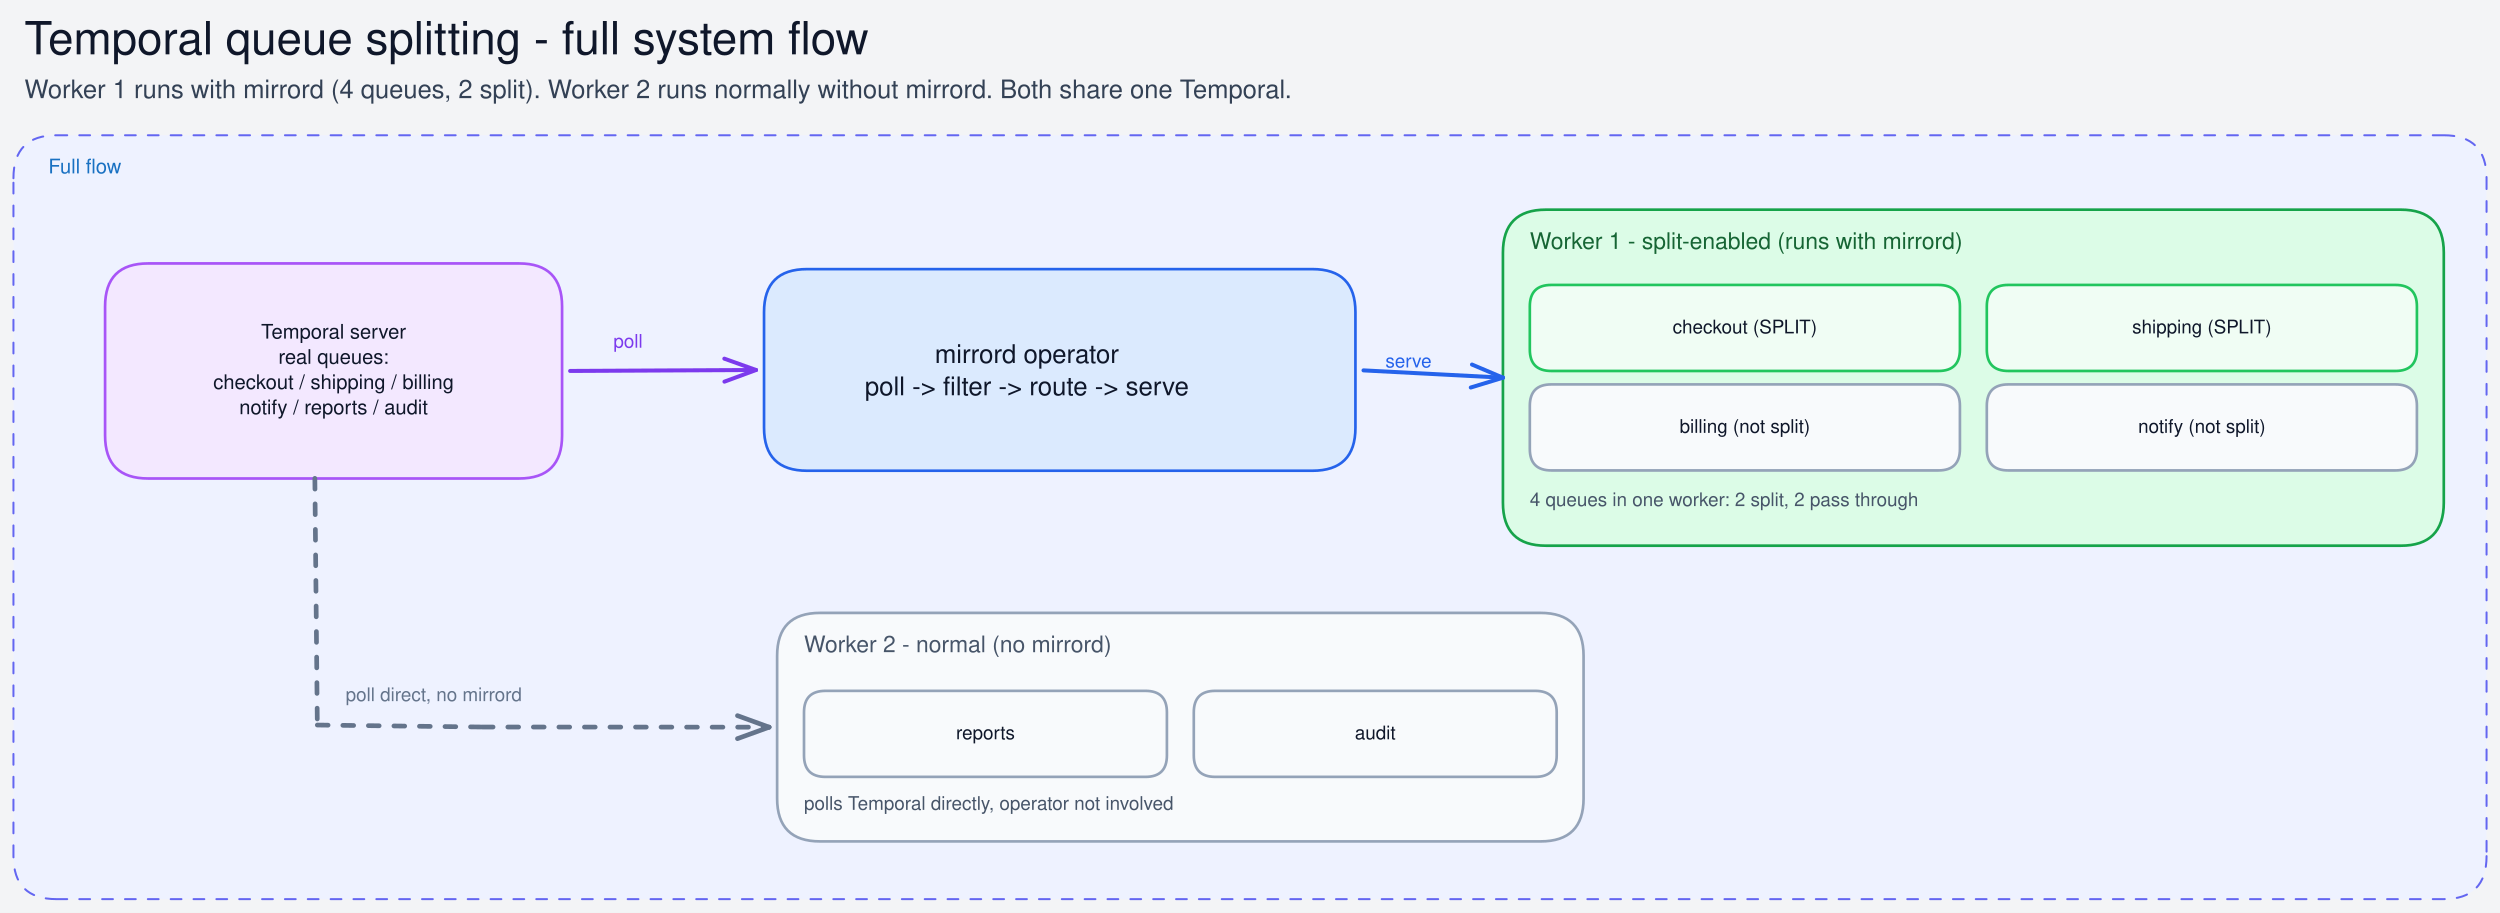
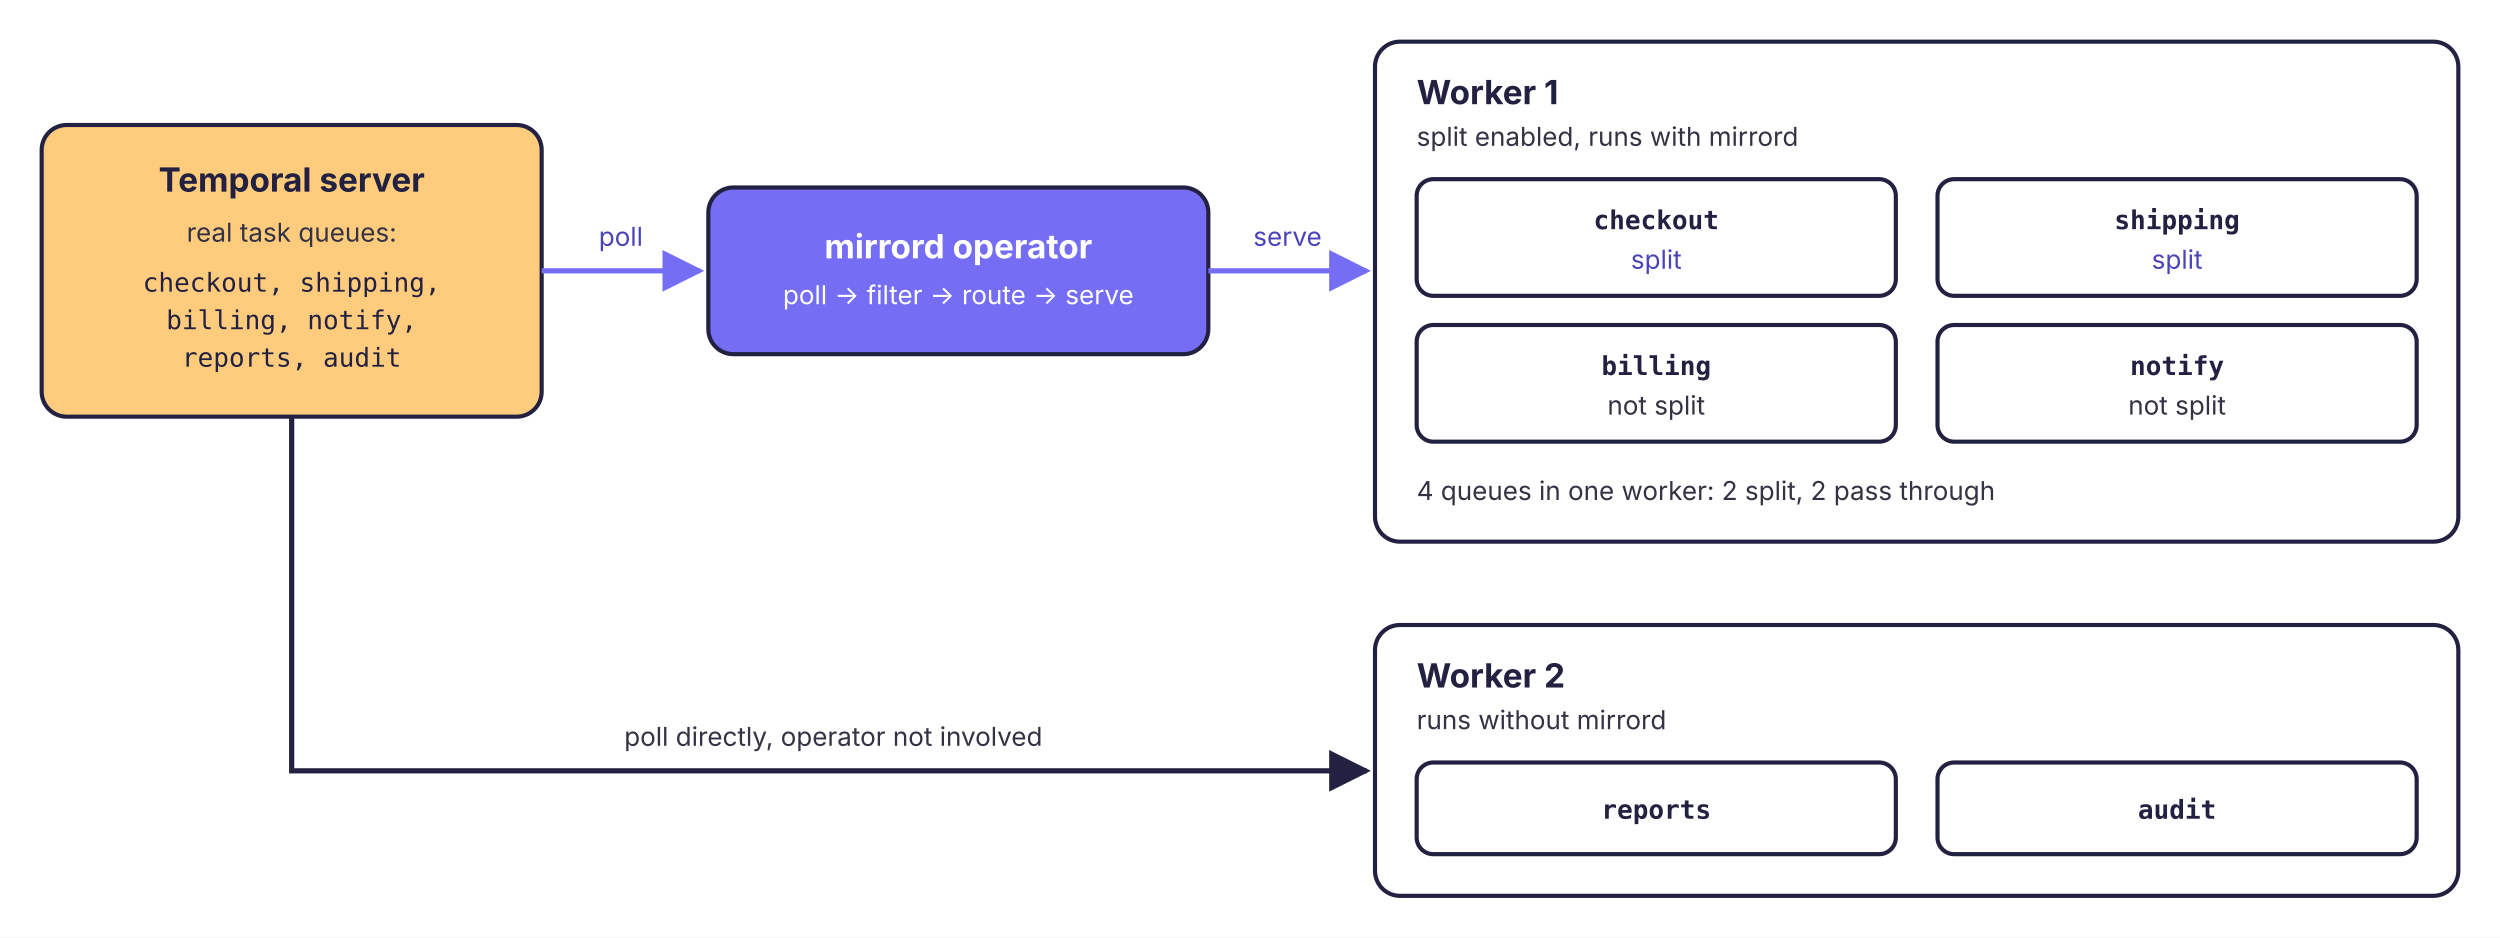
- <svg xmlns="http://www.w3.org/2000/svg" version="1.1" viewBox="0 0 1860 678.949" width="1860" height="678.949">
+ <svg xmlns="http://www.w3.org/2000/svg" viewBox="0 0 1200 450" width="1200" height="450" font-family="Inter, Helvetica, Arial, sans-serif" role="img" aria-labelledby="t d">
  <defs>
-     <style class="style-fonts">
-       </style>
+     <marker id="arrow" viewBox="0 0 10 10" refX="9" refY="5" markerWidth="8" markerHeight="8" orient="auto-start-reverse">
+       <path d="M0 0 L10 5 L0 10 z" fill="#232141" />
+     </marker>
+     <marker id="arrow-purple" viewBox="0 0 10 10" refX="9" refY="5" markerWidth="8" markerHeight="8" orient="auto-start-reverse">
+       <path d="M0 0 L10 5 L0 10 z" fill="#756DF3" />
+     </marker>
  </defs>
-   <rect x="0" y="0" width="1860" height="678.949" fill="#f3f4f6" />
-   <g transform="translate(18.18018 10) rotate(0 429.5 21)">
-     <text x="0" y="30.431" font-family="Helvetica, sans-serif, Segoe UI Emoji" font-size="34px" fill="#0f172a" text-anchor="start" style="white-space: pre;" direction="ltr" dominant-baseline="alphabetic">Temporal queue splitting - full system flow</text>
-   </g>
-   <g transform="translate(18.18018 56) rotate(0 900 11.5)">
-     <text x="0" y="17.005" font-family="Helvetica, sans-serif, Segoe UI Emoji" font-size="19px" fill="#334155" text-anchor="start" style="white-space: pre;" direction="ltr" dominant-baseline="alphabetic">Worker 1 runs with mirrord (4 queues, 2 split). Worker 2 runs normally without mirrord. Both share one Temporal.</text>
-   </g>
-   <g stroke-linecap="round" transform="translate(10 100.622) rotate(0 920 284.1636)">
-     <path d="M32 0 C720.12 0, 1408.24 0, 1808 0 C1829.33 0, 1840 10.67, 1840 32 C1840 147.73, 1840 263.47, 1840 536.33 C1840 557.66, 1829.33 568.33, 1808 568.33 C1381.02 568.33, 954.05 568.33, 32 568.33 C10.67 568.33, 0 557.66, 0 536.33 C0 376.08, 0 215.83, 0 32 C0 10.67, 10.67 0, 32 0" stroke="none" stroke-width="0" fill="#eef2ff" />
-     <path d="M32 0 C467.07 0, 902.15 0, 1808 0 M1808 0 C1829.33 0, 1840 10.67, 1840 32 M1840 32 C1840 135.05, 1840 238.09, 1840 536.33 M1840 536.33 C1840 557.66, 1829.33 568.33, 1808 568.33 M1808 568.33 C1287.5 568.33, 767.01 568.33, 32 568.33 M32 568.33 C10.67 568.33, 0 557.66, 0 536.33 M0 536.33 C0 419.76, 0 303.2, 0 32 M0 32 C0 10.67, 10.67 0, 32 0" stroke="#6366f1" stroke-width="1.5" fill="none" stroke-dasharray="8 9" />
-   </g>
-   <g stroke-linecap="round" transform="translate(78.18018 196) rotate(0 170 80)">
-     <path d="M32 0 C132.67 0, 233.35 0, 308 0 C329.33 0, 340 10.67, 340 32 C340 61.83, 340 91.66, 340 128 C340 149.33, 329.33 160, 308 160 C243.88 160, 179.76 160, 32 160 C10.67 160, 0 149.33, 0 128 C0 102.56, 0 77.12, 0 32 C0 10.67, 10.67 0, 32 0" stroke="none" stroke-width="0" fill="#f3e8ff" />
-     <path d="M32 0 C99.62 0, 167.23 0, 308 0 M32 0 C134.15 0, 236.31 0, 308 0 M308 0 C329.33 0, 340 10.67, 340 32 M308 0 C329.33 0, 340 10.67, 340 32 M340 32 C340 63.5, 340 94.99, 340 128 M340 32 C340 66.31, 340 100.63, 340 128 M340 128 C340 149.33, 329.33 160, 308 160 M340 128 C340 149.33, 329.33 160, 308 160 M308 160 C247.61 160, 187.22 160, 32 160 M308 160 C225.69 160, 143.38 160, 32 160 M32 160 C10.67 160, 0 149.33, 0 128 M32 160 C10.67 160, 0 149.33, 0 128 M0 128 C0 107.45, 0 86.91, 0 32 M0 128 C0 106.38, 0 84.76, 0 32 M0 32 C0 10.67, 10.67 0, 32 0 M0 32 C0 10.67, 10.67 0, 32 0" stroke="#a855f7" stroke-width="2" fill="none" />
-   </g>
-   <g transform="translate(90.18018 238.5) rotate(0 158 37.5)">
-     <text x="158" y="13.425" font-family="Helvetica, sans-serif, Segoe UI Emoji" font-size="15px" fill="#0f172a" text-anchor="middle" style="white-space: pre;" direction="ltr" dominant-baseline="alphabetic">Temporal server</text>
-     <text x="158" y="32.175" font-family="Helvetica, sans-serif, Segoe UI Emoji" font-size="15px" fill="#0f172a" text-anchor="middle" style="white-space: pre;" direction="ltr" dominant-baseline="alphabetic">real queues:</text>
-     <text x="158" y="50.925" font-family="Helvetica, sans-serif, Segoe UI Emoji" font-size="15px" fill="#0f172a" text-anchor="middle" style="white-space: pre;" direction="ltr" dominant-baseline="alphabetic">checkout / shipping / billing</text>
-     <text x="158" y="69.675" font-family="Helvetica, sans-serif, Segoe UI Emoji" font-size="15px" fill="#0f172a" text-anchor="middle" style="white-space: pre;" direction="ltr" dominant-baseline="alphabetic">notify / reports / audit</text>
-   </g>
-   <g stroke-linecap="round" transform="translate(568.4432 200.2297) rotate(0 220 75)">
-     <path d="M32 0 C108.98 0, 185.95 0, 408 0 C429.33 0, 440 10.67, 440 32 C440 63.08, 440 94.16, 440 118 C440 139.33, 429.33 150, 408 150 C294.01 150, 180.03 150, 32 150 C10.67 150, 0 139.33, 0 118 C0 87.77, 0 57.54, 0 32 C0 10.67, 10.67 0, 32 0" stroke="none" stroke-width="0" fill="#dbeafe" />
-     <path d="M32 0 C124.12 0, 216.23 0, 408 0 M32 0 C150.11 0, 268.21 0, 408 0 M408 0 C429.33 0, 440 10.67, 440 32 M408 0 C429.33 0, 440 10.67, 440 32 M440 32 C440 63.23, 440 94.45, 440 118 M440 32 C440 60.94, 440 89.88, 440 118 M440 118 C440 139.33, 429.33 150, 408 150 M440 118 C440 139.33, 429.33 150, 408 150 M408 150 C313.95 150, 219.89 150, 32 150 M408 150 C283.97 150, 159.94 150, 32 150 M32 150 C10.67 150, 0 139.33, 0 118 M32 150 C10.67 150, 0 139.33, 0 118 M0 118 C0 84.66, 0 51.32, 0 32 M0 118 C0 85.49, 0 52.98, 0 32 M0 32 C0 10.67, 10.67 0, 32 0 M0 32 C0 10.67, 10.67 0, 32 0" stroke="#2563eb" stroke-width="2" fill="none" />
-   </g>
-   <g transform="translate(579.5379 252.9012) rotate(0 184.436 23.99484)">
-     <text x="184.436" y="17.181" font-family="Helvetica, sans-serif, Segoe UI Emoji" font-size="19.196px" fill="#0f172a" text-anchor="middle" style="white-space: pre;" direction="ltr" dominant-baseline="alphabetic">mirrord operator</text>
-     <text x="184.436" y="41.176" font-family="Helvetica, sans-serif, Segoe UI Emoji" font-size="19.196px" fill="#0f172a" text-anchor="middle" style="white-space: pre;" direction="ltr" dominant-baseline="alphabetic">poll -&gt; filter -&gt; route -&gt; serve</text>
-   </g>
-   <g stroke-linecap="round">
-     <g transform="translate(424.1802 275.9852) rotate(0 69.13152 -0.3548724)">
-       <path d="M0 0 C33.87 -0.17, 67.75 -0.35, 138.26 -0.71 M0 0 C35.69 -0.18, 71.37 -0.37, 138.26 -0.71" stroke="#7c3aed" stroke-width="3" fill="none" />
-     </g>
-     <g transform="translate(424.1802 275.9852) rotate(0 69.13152 -0.3548724)">
-       <path d="M114.81 7.96 C120.56 5.84, 126.3 3.71, 138.26 -0.71 M114.81 7.96 C120.87 5.72, 126.92 3.49, 138.26 -0.71" stroke="#7c3aed" stroke-width="3" fill="none" />
-     </g>
-     <g transform="translate(424.1802 275.9852) rotate(0 69.13152 -0.3548724)">
-       <path d="M114.73 -9.14 C120.49 -7.07, 126.26 -5.01, 138.26 -0.71 M114.73 -9.14 C120.8 -6.96, 126.88 -4.79, 138.26 -0.71" stroke="#7c3aed" stroke-width="3" fill="none" />
-     </g>
-   </g>
-   <mask />
-   <g transform="translate(456.3606 246.161) rotate(0 22 8.5)">
-     <text x="0" y="12.53" font-family="Helvetica, sans-serif, Segoe UI Emoji" font-size="14px" fill="#7c3aed" text-anchor="start" style="white-space: pre;" direction="ltr" dominant-baseline="alphabetic">poll</text>
-   </g>
-   <g stroke-linecap="round" transform="translate(1118.18 156) rotate(0 350 125)">
-     <path d="M32 0 C213.05 0, 394.09 0, 668 0 C689.33 0, 700 10.67, 700 32 C700 80.89, 700 129.78, 700 218 C700 239.33, 689.33 250, 668 250 C512.28 250, 356.56 250, 32 250 C10.67 250, 0 239.33, 0 218 C0 157.65, 0 97.31, 0 32 C0 10.67, 10.67 0, 32 0" stroke="none" stroke-width="0" fill="#dcfce7" />
-     <path d="M32 0 C187.83 0, 343.65 0, 668 0 M32 0 C160.53 0, 289.05 0, 668 0 M668 0 C689.33 0, 700 10.67, 700 32 M668 0 C689.33 0, 700 10.67, 700 32 M700 32 C700 75.35, 700 118.71, 700 218 M700 32 C700 86.79, 700 141.58, 700 218 M700 218 C700 239.33, 689.33 250, 668 250 M700 218 C700 239.33, 689.33 250, 668 250 M668 250 C469.04 250, 270.07 250, 32 250 M668 250 C417.96 250, 167.91 250, 32 250 M32 250 C10.67 250, 0 239.33, 0 218 M32 250 C10.67 250, 0 239.33, 0 218 M0 218 C0 155.71, 0 93.42, 0 32 M0 218 C0 165.23, 0 112.47, 0 32 M0 32 C0 10.67, 10.67 0, 32 0 M0 32 C0 10.67, 10.67 0, 32 0" stroke="#16a34a" stroke-width="2" fill="none" />
-   </g>
-   <g transform="translate(1138.18 170) rotate(0 232.5 10.5)">
-     <text x="0" y="15.215" font-family="Helvetica, sans-serif, Segoe UI Emoji" font-size="17px" fill="#166534" text-anchor="start" style="white-space: pre;" direction="ltr" dominant-baseline="alphabetic">Worker 1  -  split-enabled (runs with mirrord)</text>
-   </g>
-   <g stroke-linecap="round" transform="translate(1138.18 212) rotate(0 160 32)">
-     <path d="M16 0 C109.49 0, 202.99 0, 304 0 C314.67 0, 320 5.33, 320 16 C320 26.03, 320 36.07, 320 48 C320 58.67, 314.67 64, 304 64 C213.08 64, 122.16 64, 16 64 C5.33 64, 0 58.67, 0 48 C0 41.25, 0 34.5, 0 16 C0 5.33, 5.33 0, 16 0" stroke="none" stroke-width="0" fill="#f0fdf4" />
-     <path d="M16 0 C86.57 0, 157.13 0, 304 0 M16 0 C115.67 0, 215.34 0, 304 0 M304 0 C314.67 0, 320 5.33, 320 16 M304 0 C314.67 0, 320 5.33, 320 16 M320 16 C320 24.58, 320 33.16, 320 48 M320 16 C320 24.76, 320 33.51, 320 48 M320 48 C320 58.67, 314.67 64, 304 64 M320 48 C320 58.67, 314.67 64, 304 64 M304 64 C204.88 64, 105.75 64, 16 64 M304 64 C239.26 64, 174.52 64, 16 64 M16 64 C5.33 64, 0 58.67, 0 48 M16 64 C5.33 64, 0 58.67, 0 48 M0 48 C0 38.13, 0 28.26, 0 16 M0 48 C0 40.43, 0 32.86, 0 16 M0 16 C0 5.33, 5.33 0, 16 0 M0 16 C0 5.33, 5.33 0, 16 0" stroke="#22c55e" stroke-width="2" fill="none" />
-   </g>
-   <g transform="translate(1150.18 235.5) rotate(0 148 8.5)">
-     <text x="148" y="12.53" font-family="Helvetica, sans-serif, Segoe UI Emoji" font-size="14px" fill="#0f172a" text-anchor="middle" style="white-space: pre;" direction="ltr" dominant-baseline="alphabetic">checkout  (SPLIT)</text>
-   </g>
-   <g stroke-linecap="round" transform="translate(1478.18 212) rotate(0 160 32)">
-     <path d="M16 0 C121.01 0, 226.01 0, 304 0 C314.67 0, 320 5.33, 320 16 C320 27.66, 320 39.31, 320 48 C320 58.67, 314.67 64, 304 64 C192.68 64, 81.36 64, 16 64 C5.33 64, 0 58.67, 0 48 C0 38.48, 0 28.97, 0 16 C0 5.33, 5.33 0, 16 0" stroke="none" stroke-width="0" fill="#f0fdf4" />
-     <path d="M16 0 C86.57 0, 157.14 0, 304 0 M16 0 C99.54 0, 183.08 0, 304 0 M304 0 C314.67 0, 320 5.33, 320 16 M304 0 C314.67 0, 320 5.33, 320 16 M320 16 C320 25.7, 320 35.4, 320 48 M320 16 C320 24.09, 320 32.17, 320 48 M320 48 C320 58.67, 314.67 64, 304 64 M320 48 C320 58.67, 314.67 64, 304 64 M304 64 C195.85 64, 87.7 64, 16 64 M304 64 C230.15 64, 156.3 64, 16 64 M16 64 C5.33 64, 0 58.67, 0 48 M16 64 C5.33 64, 0 58.67, 0 48 M0 48 C0 38.97, 0 29.94, 0 16 M0 48 C0 35.54, 0 23.08, 0 16 M0 16 C0 5.33, 5.33 0, 16 0 M0 16 C0 5.33, 5.33 0, 16 0" stroke="#22c55e" stroke-width="2" fill="none" />
-   </g>
-   <g transform="translate(1490.18 235.5) rotate(0 148 8.5)">
-     <text x="148" y="12.53" font-family="Helvetica, sans-serif, Segoe UI Emoji" font-size="14px" fill="#0f172a" text-anchor="middle" style="white-space: pre;" direction="ltr" dominant-baseline="alphabetic">shipping  (SPLIT)</text>
-   </g>
-   <g stroke-linecap="round" transform="translate(1138.18 286) rotate(0 160 32)">
-     <path d="M16 0 C74.92 0, 133.83 0, 304 0 C314.67 0, 320 5.33, 320 16 C320 22.88, 320 29.76, 320 48 C320 58.67, 314.67 64, 304 64 C229.88 64, 155.75 64, 16 64 C5.33 64, 0 58.67, 0 48 C0 35.72, 0 23.43, 0 16 C0 5.33, 5.33 0, 16 0" stroke="none" stroke-width="0" fill="#f8fafc" />
-     <path d="M16 0 C86.57 0, 157.14 0, 304 0 M16 0 C83.41 0, 150.81 0, 304 0 M304 0 C314.67 0, 320 5.33, 320 16 M304 0 C314.67 0, 320 5.33, 320 16 M320 16 C320 26.82, 320 37.64, 320 48 M320 16 C320 23.41, 320 30.83, 320 48 M320 48 C320 58.67, 314.67 64, 304 64 M320 48 C320 58.67, 314.67 64, 304 64 M304 64 C244.42 64, 184.84 64, 16 64 M304 64 C221.04 64, 138.07 64, 16 64 M16 64 C5.33 64, 0 58.67, 0 48 M16 64 C5.33 64, 0 58.67, 0 48 M0 48 C0 39.82, 0 31.63, 0 16 M0 48 C0 37.05, 0 26.1, 0 16 M0 16 C0 5.33, 5.33 0, 16 0 M0 16 C0 5.33, 5.33 0, 16 0" stroke="#94a3b8" stroke-width="2" fill="none" />
-   </g>
-   <g transform="translate(1150.18 309.5) rotate(0 148 8.5)">
-     <text x="148" y="12.53" font-family="Helvetica, sans-serif, Segoe UI Emoji" font-size="14px" fill="#0f172a" text-anchor="middle" style="white-space: pre;" direction="ltr" dominant-baseline="alphabetic">billing  (not split)</text>
-   </g>
-   <g stroke-linecap="round" transform="translate(1478.18 286) rotate(0 160 32)">
-     <path d="M16 0 C86.43 0, 156.86 0, 304 0 C314.67 0, 320 5.33, 320 16 C320 24.5, 320 33, 320 48 C320 58.67, 314.67 64, 304 64 C209.47 64, 114.95 64, 16 64 C5.33 64, 0 58.67, 0 48 C0 39.35, 0 30.7, 0 16 C0 5.33, 5.33 0, 16 0" stroke="none" stroke-width="0" fill="#f8fafc" />
-     <path d="M16 0 C86.57 0, 157.15 0, 304 0 M16 0 C124.87 0, 233.75 0, 304 0 M304 0 C314.67 0, 320 5.33, 320 16 M304 0 C314.67 0, 320 5.33, 320 16 M320 16 C320 27.94, 320 39.88, 320 48 M320 16 C320 22.74, 320 29.49, 320 48 M320 48 C320 58.67, 314.67 64, 304 64 M320 48 C320 58.67, 314.67 64, 304 64 M304 64 C235.39 64, 166.79 64, 16 64 M304 64 C211.92 64, 119.85 64, 16 64 M16 64 C5.33 64, 0 58.67, 0 48 M16 64 C5.33 64, 0 58.67, 0 48 M0 48 C0 40.66, 0 33.32, 0 16 M0 48 C0 38.56, 0 29.12, 0 16 M0 16 C0 5.33, 5.33 0, 16 0 M0 16 C0 5.33, 5.33 0, 16 0" stroke="#94a3b8" stroke-width="2" fill="none" />
-   </g>
-   <g transform="translate(1490.18 309.5) rotate(0 148 8.5)">
-     <text x="148" y="12.53" font-family="Helvetica, sans-serif, Segoe UI Emoji" font-size="14px" fill="#0f172a" text-anchor="middle" style="white-space: pre;" direction="ltr" dominant-baseline="alphabetic">notify  (not split)</text>
-   </g>
-   <g transform="translate(1138.18 364) rotate(0 196.5 8.5)">
-     <text x="0" y="12.53" font-family="Helvetica, sans-serif, Segoe UI Emoji" font-size="14px" fill="#475569" text-anchor="start" style="white-space: pre;" direction="ltr" dominant-baseline="alphabetic">4 queues in one worker: 2 split, 2 pass through</text>
-   </g>
-   <g stroke-linecap="round">
-     <g transform="translate(1014.443 275.5593) rotate(0 51.86848 2.720332)">
-       <path d="M0 0 C25.42 1.33, 50.84 2.67, 103.74 5.44 M0 0 C40.87 2.14, 81.75 4.29, 103.74 5.44" stroke="#2563eb" stroke-width="3" fill="none" />
-     </g>
-     <g transform="translate(1014.443 275.5593) rotate(0 51.86848 2.720332)">
-       <path d="M79.83 12.75 C85.69 10.96, 91.55 9.17, 103.74 5.44 M79.83 12.75 C89.25 9.87, 98.67 6.99, 103.74 5.44" stroke="#2563eb" stroke-width="3" fill="none" />
-     </g>
-     <g transform="translate(1014.443 275.5593) rotate(0 51.86848 2.720332)">
-       <path d="M80.72 -4.33 C86.36 -1.93, 92 0.46, 103.74 5.44 M80.72 -4.33 C89.79 -0.48, 98.86 3.37, 103.74 5.44" stroke="#2563eb" stroke-width="3" fill="none" />
-     </g>
-   </g>
-   <mask />
-   <g transform="translate(1030.747 260.8781) rotate(0 26 8.5)">
-     <text x="0" y="12.53" font-family="Helvetica, sans-serif, Segoe UI Emoji" font-size="14px" fill="#2563eb" text-anchor="start" style="white-space: pre;" direction="ltr" dominant-baseline="alphabetic">serve</text>
-   </g>
-   <g stroke-linecap="round" transform="translate(578.1802 456) rotate(0 300 85)">
-     <path d="M32 0 C216.63 0, 401.26 0, 568 0 C589.33 0, 600 10.67, 600 32 C600 63, 600 94, 600 138 C600 159.33, 589.33 170, 568 170 C457.94 170, 347.89 170, 32 170 C10.67 170, 0 159.33, 0 138 C0 107.62, 0 77.25, 0 32 C0 10.67, 10.67 0, 32 0" stroke="none" stroke-width="0" fill="#f8fafc" />
-     <path d="M32 0 C163.36 0, 294.71 0, 568 0 M32 0 C213.17 0, 394.34 0, 568 0 M568 0 C589.33 0, 600 10.67, 600 32 M568 0 C589.33 0, 600 10.67, 600 32 M600 32 C600 59.63, 600 87.25, 600 138 M600 32 C600 69.99, 600 107.97, 600 138 M600 138 C600 159.33, 589.33 170, 568 170 M600 138 C600 159.33, 589.33 170, 568 170 M568 170 C398.31 170, 228.63 170, 32 170 M568 170 C354.24 170, 140.47 170, 32 170 M32 170 C10.67 170, 0 159.33, 0 138 M32 170 C10.67 170, 0 159.33, 0 138 M0 138 C0 110.08, 0 82.16, 0 32 M0 138 C0 108.63, 0 79.25, 0 32 M0 32 C0 10.67, 10.67 0, 32 0 M0 32 C0 10.67, 10.67 0, 32 0" stroke="#94a3b8" stroke-width="2" fill="none" />
-   </g>
-   <g transform="translate(598.1802 470) rotate(0 163.5 10.5)">
-     <text x="0" y="15.215" font-family="Helvetica, sans-serif, Segoe UI Emoji" font-size="17px" fill="#475569" text-anchor="start" style="white-space: pre;" direction="ltr" dominant-baseline="alphabetic">Worker 2  -  normal (no mirrord)</text>
-   </g>
-   <g stroke-linecap="round" transform="translate(598.1802 514) rotate(0 135 32)">
-     <path d="M16 0 C107.49 0, 198.99 0, 254 0 C264.67 0, 270 5.33, 270 16 C270 26.98, 270 37.96, 270 48 C270 58.67, 264.67 64, 254 64 C188.27 64, 122.54 64, 16 64 C5.33 64, 0 58.67, 0 48 C0 36.06, 0 24.12, 0 16 C0 5.33, 5.33 0, 16 0" stroke="none" stroke-width="0" fill="#f8fafc" />
-     <path d="M16 0 C74.33 0, 132.66 0, 254 0 M16 0 C83.11 0, 150.23 0, 254 0 M254 0 C264.67 0, 270 5.33, 270 16 M254 0 C264.67 0, 270 5.33, 270 16 M270 16 C270 25.46, 270 34.92, 270 48 M270 16 C270 26.8, 270 37.59, 270 48 M270 48 C270 58.67, 264.67 64, 254 64 M270 48 C270 58.67, 264.67 64, 254 64 M254 64 C171.19 64, 88.39 64, 16 64 M254 64 C199.15 64, 144.3 64, 16 64 M16 64 C5.33 64, 0 58.67, 0 48 M16 64 C5.33 64, 0 58.67, 0 48 M0 48 C0 40.42, 0 32.83, 0 16 M0 48 C0 40.64, 0 33.28, 0 16 M0 16 C0 5.33, 5.33 0, 16 0 M0 16 C0 5.33, 5.33 0, 16 0" stroke="#94a3b8" stroke-width="2" fill="none" />
-   </g>
-   <g transform="translate(610.1802 537.5) rotate(0 123 8.5)">
-     <text x="123" y="12.53" font-family="Helvetica, sans-serif, Segoe UI Emoji" font-size="14px" fill="#0f172a" text-anchor="middle" style="white-space: pre;" direction="ltr" dominant-baseline="alphabetic">reports</text>
-   </g>
-   <g stroke-linecap="round" transform="translate(888.1802 514) rotate(0 135 32)">
-     <path d="M16 0 C69.41 0, 122.81 0, 254 0 C264.67 0, 270 5.33, 270 16 C270 28.6, 270 41.21, 270 48 C270 58.67, 264.67 64, 254 64 C171.41 64, 88.82 64, 16 64 C5.33 64, 0 58.67, 0 48 C0 39.69, 0 31.39, 0 16 C0 5.33, 5.33 0, 16 0" stroke="none" stroke-width="0" fill="#f8fafc" />
-     <path d="M16 0 C74.33 0, 132.66 0, 254 0 M16 0 C69.78 0, 123.57 0, 254 0 M254 0 C264.67 0, 270 5.33, 270 16 M254 0 C264.67 0, 270 5.33, 270 16 M270 16 C270 26.58, 270 37.16, 270 48 M270 16 C270 26.13, 270 36.25, 270 48 M270 48 C270 58.67, 264.67 64, 254 64 M270 48 C270 58.67, 264.67 64, 254 64 M254 64 C163.73 64, 73.47 64, 16 64 M254 64 C191.62 64, 129.24 64, 16 64 M16 64 C5.33 64, 0 58.67, 0 48 M16 64 C5.33 64, 0 58.67, 0 48 M0 48 C0 41.26, 0 34.52, 0 16 M0 48 C0 35.75, 0 23.5, 0 16 M0 16 C0 5.33, 5.33 0, 16 0 M0 16 C0 5.33, 5.33 0, 16 0" stroke="#94a3b8" stroke-width="2" fill="none" />
-   </g>
-   <g transform="translate(900.1802 537.5) rotate(0 123 8.5)">
-     <text x="123" y="12.53" font-family="Helvetica, sans-serif, Segoe UI Emoji" font-size="14px" fill="#0f172a" text-anchor="middle" style="white-space: pre;" direction="ltr" dominant-baseline="alphabetic">audit</text>
-   </g>
-   <g transform="translate(598.1802 590) rotate(0 192.5 8.5)">
-     <text x="0" y="12.53" font-family="Helvetica, sans-serif, Segoe UI Emoji" font-size="14px" fill="#475569" text-anchor="start" style="white-space: pre;" direction="ltr" dominant-baseline="alphabetic">polls Temporal directly, operator not involved</text>
-   </g>
-   <g stroke-linecap="round">
-     <g transform="translate(234.2504 355.8893) rotate(0 168.9649 92.56229)">
-       <path d="M0 0 C0.45 44.99, 0.9 89.97, 1.84 183.54 M1.84 183.54 C31.54 183.9, 61.23 184.25, 124.58 185.01 M124.58 185.01 C179.78 185.04, 234.97 185.07, 337.93 185.12" stroke="#64748b" stroke-width="3.5" fill="none" stroke-dasharray="8 11" />
-     </g>
-     <g transform="translate(234.2504 355.8893) rotate(0 168.9649 92.56229)">
-       <path d="M314.43 193.66 C320.19 191.57, 325.95 189.48, 337.93 185.12" stroke="#64748b" stroke-width="3.5" fill="none" />
-     </g>
-     <g transform="translate(234.2504 355.8893) rotate(0 168.9649 92.56229)">
-       <path d="M314.44 176.56 C320.2 178.66, 325.96 180.76, 337.93 185.12" stroke="#64748b" stroke-width="3.5" fill="none" />
-     </g>
-   </g>
-   <mask />
-   <g transform="translate(257.1529 509.0891) rotate(0 65.74463 8.75)">
-     <text x="0" y="12.53" font-family="Helvetica, sans-serif, Segoe UI Emoji" font-size="14px" fill="#64748b" text-anchor="start" style="white-space: pre;" direction="ltr" dominant-baseline="alphabetic">poll direct, no mirrord</text>
-   </g>
-   <g transform="translate(35.98125 115.5591) rotate(0 27.5061 9.375)">
-     <text x="0" y="13.425" font-family="Helvetica, sans-serif, Segoe UI Emoji" font-size="15px" fill="#1971c2" text-anchor="start" style="white-space: pre;" direction="ltr" dominant-baseline="alphabetic">Full flow</text>
-   </g>
+   <rect x="0" y="0" width="1200" height="450" fill="#ffffff" />
+   <rect x="20" y="60" width="240" height="140" rx="12" fill="#FFCB7D" stroke="#232141" stroke-width="2" />
+   <text x="140" y="92" font-size="16" font-weight="700" fill="#232141" text-anchor="middle">Temporal server</text>
+   <text x="140" y="116" font-size="12.5" fill="#333344" text-anchor="middle">real task queues:</text>
+   <text x="140" y="140" font-size="12.5" font-family="Menlo, Consolas, monospace" fill="#232141" text-anchor="middle">checkout, shipping,</text>
+   <text x="140" y="158" font-size="12.5" font-family="Menlo, Consolas, monospace" fill="#232141" text-anchor="middle">billing, notify,</text>
+   <text x="140" y="176" font-size="12.5" font-family="Menlo, Consolas, monospace" fill="#232141" text-anchor="middle">reports, audit</text>
+   <line x1="260" y1="130" x2="336" y2="130" stroke="#756DF3" stroke-width="2.5" marker-end="url(#arrow-purple)" />
+   <text x="298" y="118" font-size="12.5" fill="#4a44b8" text-anchor="middle">poll</text>
+   <rect x="340" y="90" width="240" height="80" rx="12" fill="#756DF3" stroke="#232141" stroke-width="2" />
+   <text x="460" y="124" font-size="16" font-weight="700" fill="#ffffff" text-anchor="middle">mirrord operator</text>
+   <text x="460" y="146" font-size="12.5" fill="#ffffff" text-anchor="middle">poll → filter → route → serve</text>
+   <line x1="580" y1="130" x2="656" y2="130" stroke="#756DF3" stroke-width="2.5" marker-end="url(#arrow-purple)" />
+   <text x="618" y="118" font-size="12.5" fill="#4a44b8" text-anchor="middle">serve</text>
+   <rect x="660" y="20" width="520" height="240" rx="12" fill="#ffffff" stroke="#232141" stroke-width="2" />
+   <text x="680" y="50" font-size="16" font-weight="700" fill="#232141">Worker 1</text>
+   <text x="680" y="70" font-size="12.5" fill="#333344">split enabled, runs with mirrord</text>
+   <rect x="680" y="86" width="230" height="56" rx="8" fill="#ffffff" stroke="#232141" stroke-width="2" />
+   <text x="795" y="110" font-size="12.5" font-weight="700" font-family="Menlo, Consolas, monospace" fill="#232141" text-anchor="middle">checkout</text>
+   <text x="795" y="129" font-size="12.5" fill="#4a44b8" text-anchor="middle">split</text>
+   <rect x="930" y="86" width="230" height="56" rx="8" fill="#ffffff" stroke="#232141" stroke-width="2" />
+   <text x="1045" y="110" font-size="12.5" font-weight="700" font-family="Menlo, Consolas, monospace" fill="#232141" text-anchor="middle">shipping</text>
+   <text x="1045" y="129" font-size="12.5" fill="#4a44b8" text-anchor="middle">split</text>
+   <rect x="680" y="156" width="230" height="56" rx="8" fill="#ffffff" stroke="#232141" stroke-width="2" />
+   <text x="795" y="180" font-size="12.5" font-weight="700" font-family="Menlo, Consolas, monospace" fill="#232141" text-anchor="middle">billing</text>
+   <text x="795" y="199" font-size="12.5" fill="#333344" text-anchor="middle">not split</text>
+   <rect x="930" y="156" width="230" height="56" rx="8" fill="#ffffff" stroke="#232141" stroke-width="2" />
+   <text x="1045" y="180" font-size="12.5" font-weight="700" font-family="Menlo, Consolas, monospace" fill="#232141" text-anchor="middle">notify</text>
+   <text x="1045" y="199" font-size="12.5" fill="#333344" text-anchor="middle">not split</text>
+   <text x="680" y="240" font-size="12.5" fill="#333344">4 queues in one worker: 2 split, 2 pass through</text>
+   <polyline points="140,200 140,370 656,370" fill="none" stroke="#232141" stroke-width="2.5" marker-end="url(#arrow)" />
+   <text x="400" y="358" font-size="12.5" fill="#333344" text-anchor="middle">poll directly, operator not involved</text>
+   <rect x="660" y="300" width="520" height="130" rx="12" fill="#ffffff" stroke="#232141" stroke-width="2" />
+   <text x="680" y="330" font-size="16" font-weight="700" fill="#232141">Worker 2</text>
+   <text x="680" y="350" font-size="12.5" fill="#333344">runs without mirrord</text>
+   <rect x="680" y="366" width="230" height="44" rx="8" fill="#ffffff" stroke="#232141" stroke-width="2" />
+   <text x="795" y="393" font-size="12.5" font-weight="700" font-family="Menlo, Consolas, monospace" fill="#232141" text-anchor="middle">reports</text>
+   <rect x="930" y="366" width="230" height="44" rx="8" fill="#ffffff" stroke="#232141" stroke-width="2" />
+   <text x="1045" y="393" font-size="12.5" font-weight="700" font-family="Menlo, Consolas, monospace" fill="#232141" text-anchor="middle">audit</text>
</svg>
